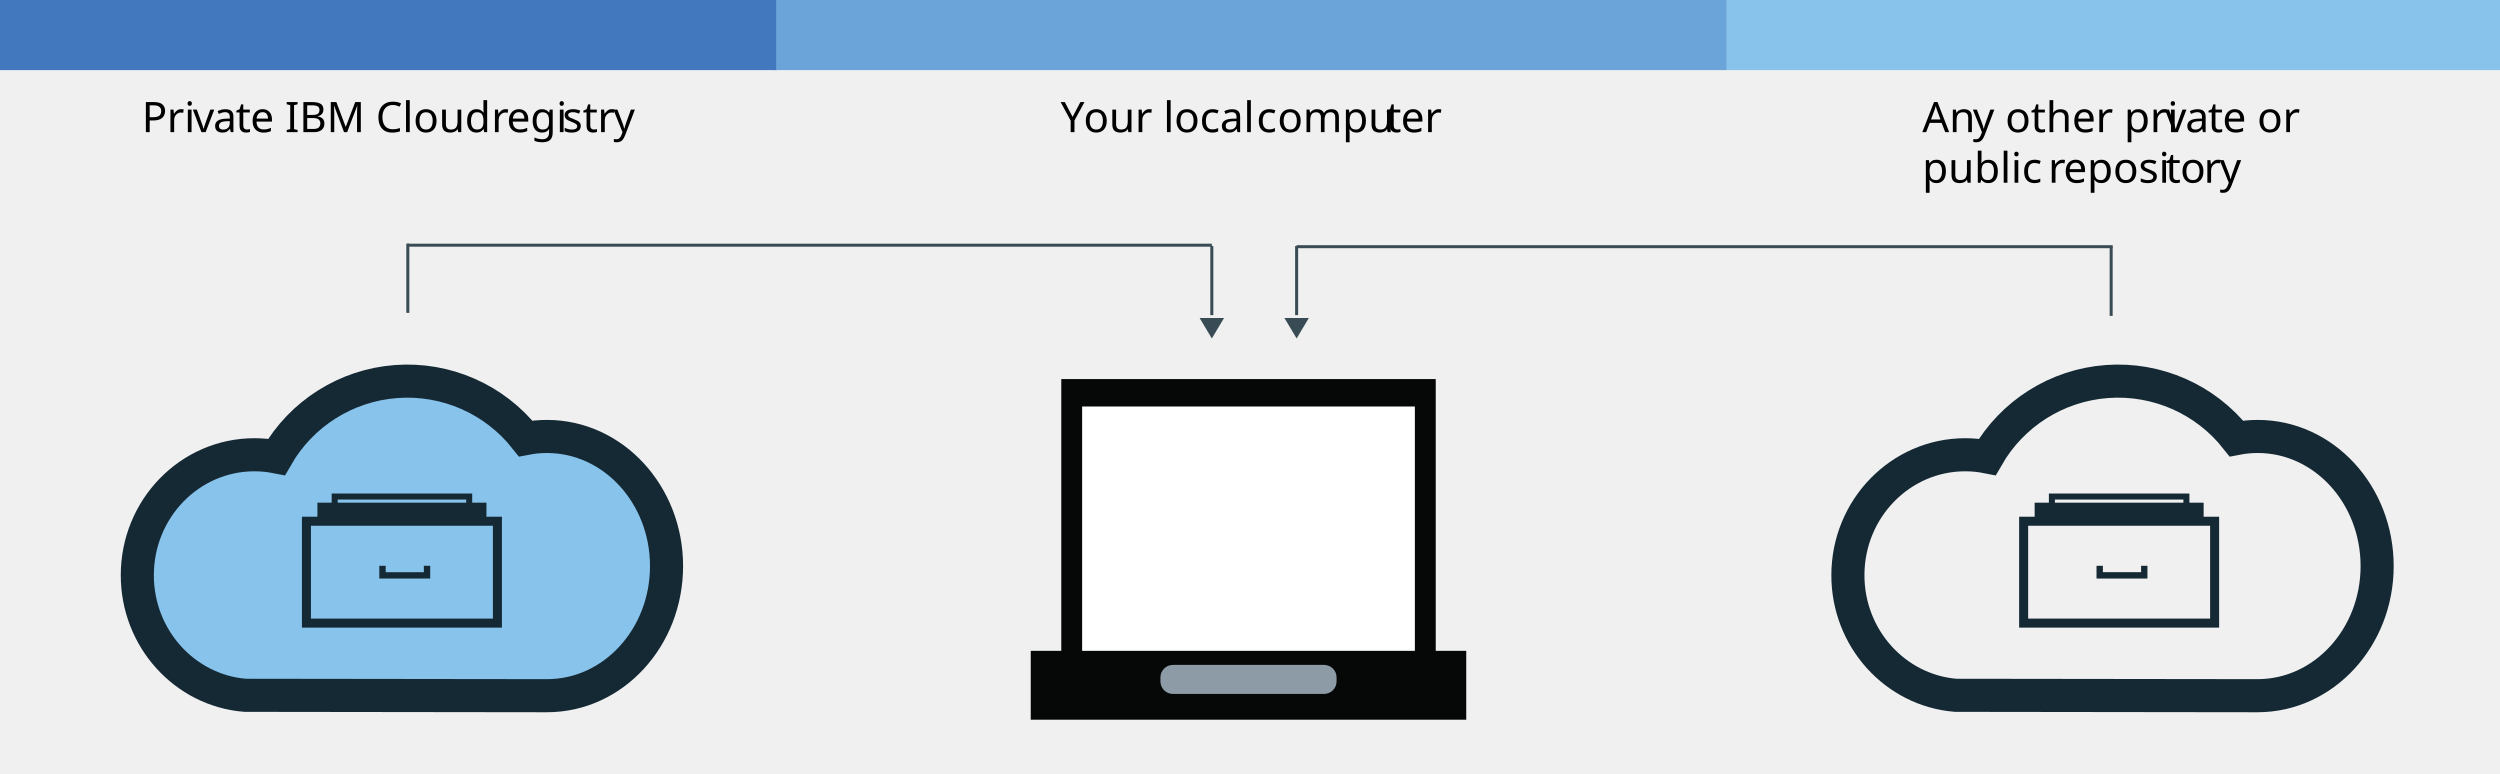
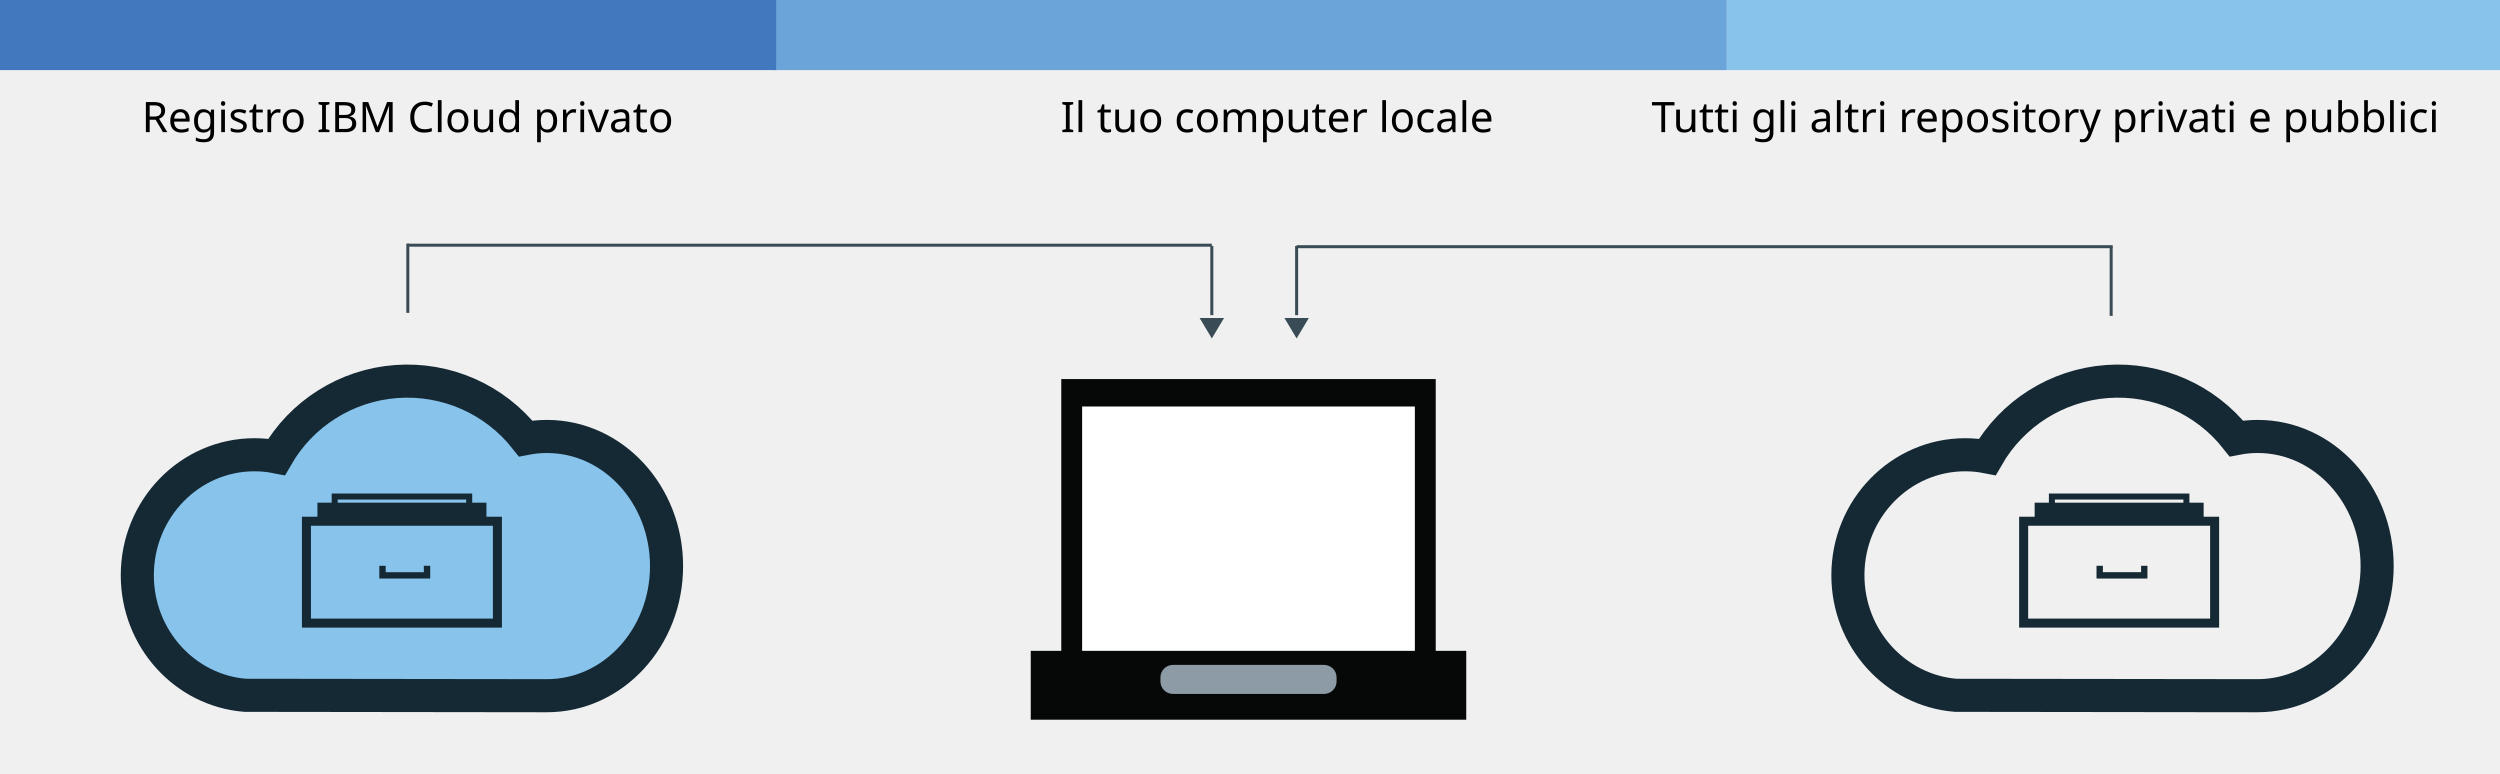
- <svg xmlns="http://www.w3.org/2000/svg" id="e8490e8d-5198-43d9-967b-1550870c008b" data-name="Layer 1" viewBox="0 0 831 257">
+ <svg xmlns="http://www.w3.org/2000/svg" id="e8490e8d-5198-43d9-967b-1550870c008b" data-name="Layer 1" viewBox="0 0 831 257" version="1.1">
+   <defs id="defs114" />
  <path id="8b69e98f-da03-42a8-bb5e-931546bb7bf3" data-name="&lt;Path&gt;" d="M257,0H574V23.3H257Z" fill="#6aa4d9" />
  <path id="a4f59d34-4662-45a9-bbaf-4d8c1aa01913" data-name="&lt;Path&gt;" d="M574,0H831V23.3H574Z" fill="#87c3eb" />
  <g id="fa65ea89-a329-46fb-b919-abccfdc2bd13" data-name="&lt;Group&gt;">
    <path id="5bcb0add-0494-4fdf-bb9d-5389099a83d9" data-name="&lt;Path&gt;" d="M406.88,105.7l-4.07,6.8-4.06-6.8Z" fill="#394b54" />
  </g>
  <path id="ed71e831-10c9-4ff9-8007-dd79df7df3be" data-name="&lt;Path&gt;" d="M0,0H258V23.3H0Z" fill="#4278bd" />
  <path id="8dfc0949-a118-4ad0-95e8-8ea302f480f8" data-name="&lt;Path&gt;" d="M402.81,81.5H135.31" fill="none" stroke="#394b54" stroke-miterlimit="10" />
-   <text transform="translate(638.97 43.93)" font-size="14" font-family="IBMPlexSans, IBM Plex Sans" style="isolation:isolate">A<tspan x="8.97" y="0" letter-spacing="-0.01em">n</tspan>
-     <tspan x="16.81" y="0">y other pri</tspan>
-     <tspan x="80.69" y="0" letter-spacing="-0.01em">v</tspan>
-     <tspan x="87.46" y="0" letter-spacing="0em">a</tspan>
-     <tspan x="94.93" y="0" letter-spacing="0em">t</tspan>
-     <tspan x="99.79" y="0" letter-spacing="0em">e or </tspan>
-     <tspan x="0" y="16.8">public </tspan>
-     <tspan x="41.85" y="16.8" letter-spacing="0em">r</tspan>
-     <tspan x="46.91" y="16.8">eposi</tspan>
-     <tspan x="80.88" y="16.8" letter-spacing="0em">t</tspan>
-     <tspan x="85.73" y="16.8">o</tspan>
-     <tspan x="93.57" y="16.8" letter-spacing="0.01em">r</tspan>
-     <tspan x="98.85" y="16.8">y</tspan>
-   </text>
-   <text transform="translate(47.13 43.93)" font-size="14" font-family="IBMPlexSans, IBM Plex Sans" style="isolation:isolate">
-     <tspan letter-spacing="-0.01em">P</tspan>
-     <tspan x="8.34" y="0" letter-spacing="0em">ri</tspan>
-     <tspan x="16.98" y="0" letter-spacing="-0.01em">v</tspan>
-     <tspan x="23.74" y="0">a</tspan>
-     <tspan x="31.22" y="0" letter-spacing="0em">t</tspan>
-     <tspan x="36.08" y="0">e IBM Cloud </tspan>
-     <tspan x="116.2" y="0" letter-spacing="0em">r</tspan>
-     <tspan x="121.27" y="0">egi</tspan>
-     <tspan x="139.84" y="0" letter-spacing="-0.01em">s</tspan>
-     <tspan x="146.56" y="0">t</tspan>
-     <tspan x="151.48" y="0" letter-spacing="0.01em">r</tspan>
-     <tspan x="156.76" y="0">y</tspan>
-   </text>
-   <text transform="translate(352.56 43.93)" font-size="14" font-family="IBMPlexSans, IBM Plex Sans" style="isolation:isolate">
-     <tspan letter-spacing="-0.05em">Y</tspan>
-     <tspan x="7.6" y="0">our local </tspan>
-     <tspan x="65.11" y="0" letter-spacing="-0.01em">c</tspan>
-     <tspan x="72.07" y="0">ompu</tspan>
-     <tspan x="108.2" y="0" letter-spacing="0em">t</tspan>
-     <tspan x="113.06" y="0" letter-spacing="0em">er</tspan>
-   </text>
+   <text font-size="14" style="font-size:14px;font-family:IBMPlexSans, 'IBM Plex Sans';isolation:isolate" id="text36" x="548.97" y="43.93">Tutti gli altri repository privati e pubblici</text>
+   <text transform="translate(47.13,43.93)" font-size="14" style="font-size:14px;font-family:IBMPlexSans, 'IBM Plex Sans';isolation:isolate" id="text62">Registro IBM Cloud privato</text>
+   <text transform="translate(352.56,43.93)" font-size="14" style="font-size:14px;font-family:IBMPlexSans, 'IBM Plex Sans';isolation:isolate" id="text76">Il tuo computer locale</text>
  <path id="7a9f1b09-23e5-4d1a-836c-681bfbee8a1b" data-name="&lt;Path&gt;" d="M701.75,82v23" fill="none" stroke="#394b54" stroke-miterlimit="10" />
  <path id="5c3d264d-481a-4257-b90b-f072cb96571c" data-name="&lt;Path&gt;" d="M402.81,81.75v23" fill="none" stroke="#394b54" stroke-miterlimit="10" />
  <g id="24929a33-c60f-4ac1-a4c9-dd2b013fcfec" data-name="&lt;Group&gt;">
    <path id="bbde98b1-ef22-499b-8dcd-6d67478ddd15" data-name="&lt;Path&gt;" d="M426.94,105.7l4.06,6.8,4.06-6.8Z" fill="#394b54" />
  </g>
  <path id="4b0231f8-6719-46ad-96fc-79eb7665732d" data-name="&lt;Path&gt;" d="M431,81.75v23" fill="none" stroke="#394b54" stroke-miterlimit="10" />
  <path id="87af3fe2-74cb-44aa-a5ab-e14b1aa58778" data-name="&lt;Path&gt;" d="M135.56,81v23" fill="none" stroke="#394b54" stroke-miterlimit="10" />
  <path id="d762aa00-b2f3-4f58-a310-3ac7282a91ac" data-name="&lt;Path&gt;" d="M431,82H702.25" fill="none" stroke="#394b54" stroke-miterlimit="10" />
-   <rect x="119.81" y="71" width="15.5" height="19.5" transform="translate(255.13 161.5) rotate(-180)" fill="none" />
+   <rect x="119.81" y="71" width="15.5" height="19.5" transform="translate(255.13 161.5) rotate(-180)" fill="none" id="rect85" />
  <path id="3d77c569-fbe6-4582-92db-2654f1f7870c" data-name="&lt;Path&gt;" d="M181.82,145.08a36.89,36.89,0,0,0-7.09.68,50.09,50.09,0,0,0-82.8,6.12,37.83,37.83,0,0,0-7.34-.72c-21.52,0-38.95,17.93-38.95,40.05,0,21,15.77,38.28,35.83,39.91l100.13.13h.22c22,0,39.74-19.29,39.74-43.09S203.77,145.08,181.82,145.08Z" fill="#87c3eb" stroke="#152935" stroke-miterlimit="10" stroke-width="11" />
  <path id="d18ea59c-1c7a-460c-b05b-3543543347cb" data-name="&lt;Path&gt;" d="M750.47,145.08a36.89,36.89,0,0,0-7.09.68,50.09,50.09,0,0,0-82.8,6.12,37.83,37.83,0,0,0-7.34-.72c-21.52,0-39,17.93-39,40.05,0,21,15.77,38.28,35.83,39.91l100.13.13h.22c21.95,0,39.74-19.29,39.74-43.09S772.42,145.08,750.47,145.08Z" fill="none" stroke="#152935" stroke-miterlimit="10" stroke-width="11" />
  <rect id="6ea524ae-924b-4773-9340-ecf98f966d8c" data-name="&lt;Rectangle&gt;" x="352.77" y="126" width="124.47" height="90.67" fill="#060707" />
  <g id="63b3a8bd-56e1-4376-9d54-b8baf7f8c6ce" data-name="&lt;Group&gt;">
    <rect id="03c9ae76-0cca-4099-8c3c-9aa107e5e870" data-name="&lt;Rectangle&gt;" x="361.89" y="137.31" width="106.23" height="77.38" fill="#fff" />
    <path id="88e0b1d6-61e1-4b65-9310-5e09320993b5" data-name="&lt;Compound Path&gt;" d="M470.3,216.88H359.7V135.12H470.3ZM364.08,212.5H465.92v-73H364.08Z" fill="#fff" />
  </g>
  <rect id="384e6bc0-f0bb-4876-8b06-b83fc3075626" data-name="&lt;Rectangle&gt;" x="342.62" y="216.34" width="144.76" height="22.89" fill="#060707" />
  <rect id="fc8bfb25-d384-4773-bdf5-45a366edf0a1" data-name="&lt;Rectangle&gt;" x="385.72" y="221.01" width="58.56" height="9.66" rx="4.18" ry="4.18" fill="#8c9ba5" />
-   <rect x="672.66" y="173.26" width="63.48" height="33.86" fill="none" stroke="#152935" stroke-miterlimit="10" stroke-width="3" />
-   <line x1="676.32" y1="170.09" x2="732.49" y2="170.09" fill="none" stroke="#152935" stroke-miterlimit="10" stroke-width="6" />
-   <rect x="682.05" y="165.05" width="44.71" height="5.03" fill="none" stroke="#152935" stroke-miterlimit="10" stroke-width="2" />
-   <path d="M711.7,190.19H699v-2.12h-2.12v4.24h16.93v-4.24H711.7Z" fill="#152935" />
-   <rect x="101.86" y="173.26" width="63.48" height="33.86" fill="none" stroke="#152935" stroke-miterlimit="10" stroke-width="3" />
-   <line x1="105.51" y1="170.09" x2="161.69" y2="170.09" fill="none" stroke="#152935" stroke-miterlimit="10" stroke-width="6" />
-   <rect x="111.25" y="165.05" width="44.71" height="5.03" fill="none" stroke="#152935" stroke-miterlimit="10" stroke-width="2" />
-   <path d="M140.89,190.19H128.2v-2.12h-2.12v4.24H143v-4.24h-2.12Z" fill="#152935" />
+   <rect x="672.66" y="173.26" width="63.48" height="33.86" fill="none" stroke="#152935" stroke-miterlimit="10" stroke-width="3" id="rect95" />
+   <line x1="676.32" y1="170.09" x2="732.49" y2="170.09" fill="none" stroke="#152935" stroke-miterlimit="10" stroke-width="6" id="line97" />
+   <rect x="682.05" y="165.05" width="44.71" height="5.03" fill="none" stroke="#152935" stroke-miterlimit="10" stroke-width="2" id="rect99" />
+   <path d="M711.7,190.19H699v-2.12h-2.12v4.24h16.93v-4.24H711.7Z" fill="#152935" id="path101" />
+   <rect x="101.86" y="173.26" width="63.48" height="33.86" fill="none" stroke="#152935" stroke-miterlimit="10" stroke-width="3" id="rect103" />
+   <line x1="105.51" y1="170.09" x2="161.69" y2="170.09" fill="none" stroke="#152935" stroke-miterlimit="10" stroke-width="6" id="line105" />
+   <rect x="111.25" y="165.05" width="44.71" height="5.03" fill="none" stroke="#152935" stroke-miterlimit="10" stroke-width="2" id="rect107" />
+   <path d="M140.89,190.19H128.2v-2.12h-2.12v4.24H143v-4.24h-2.12Z" fill="#152935" id="path109" />
</svg>
